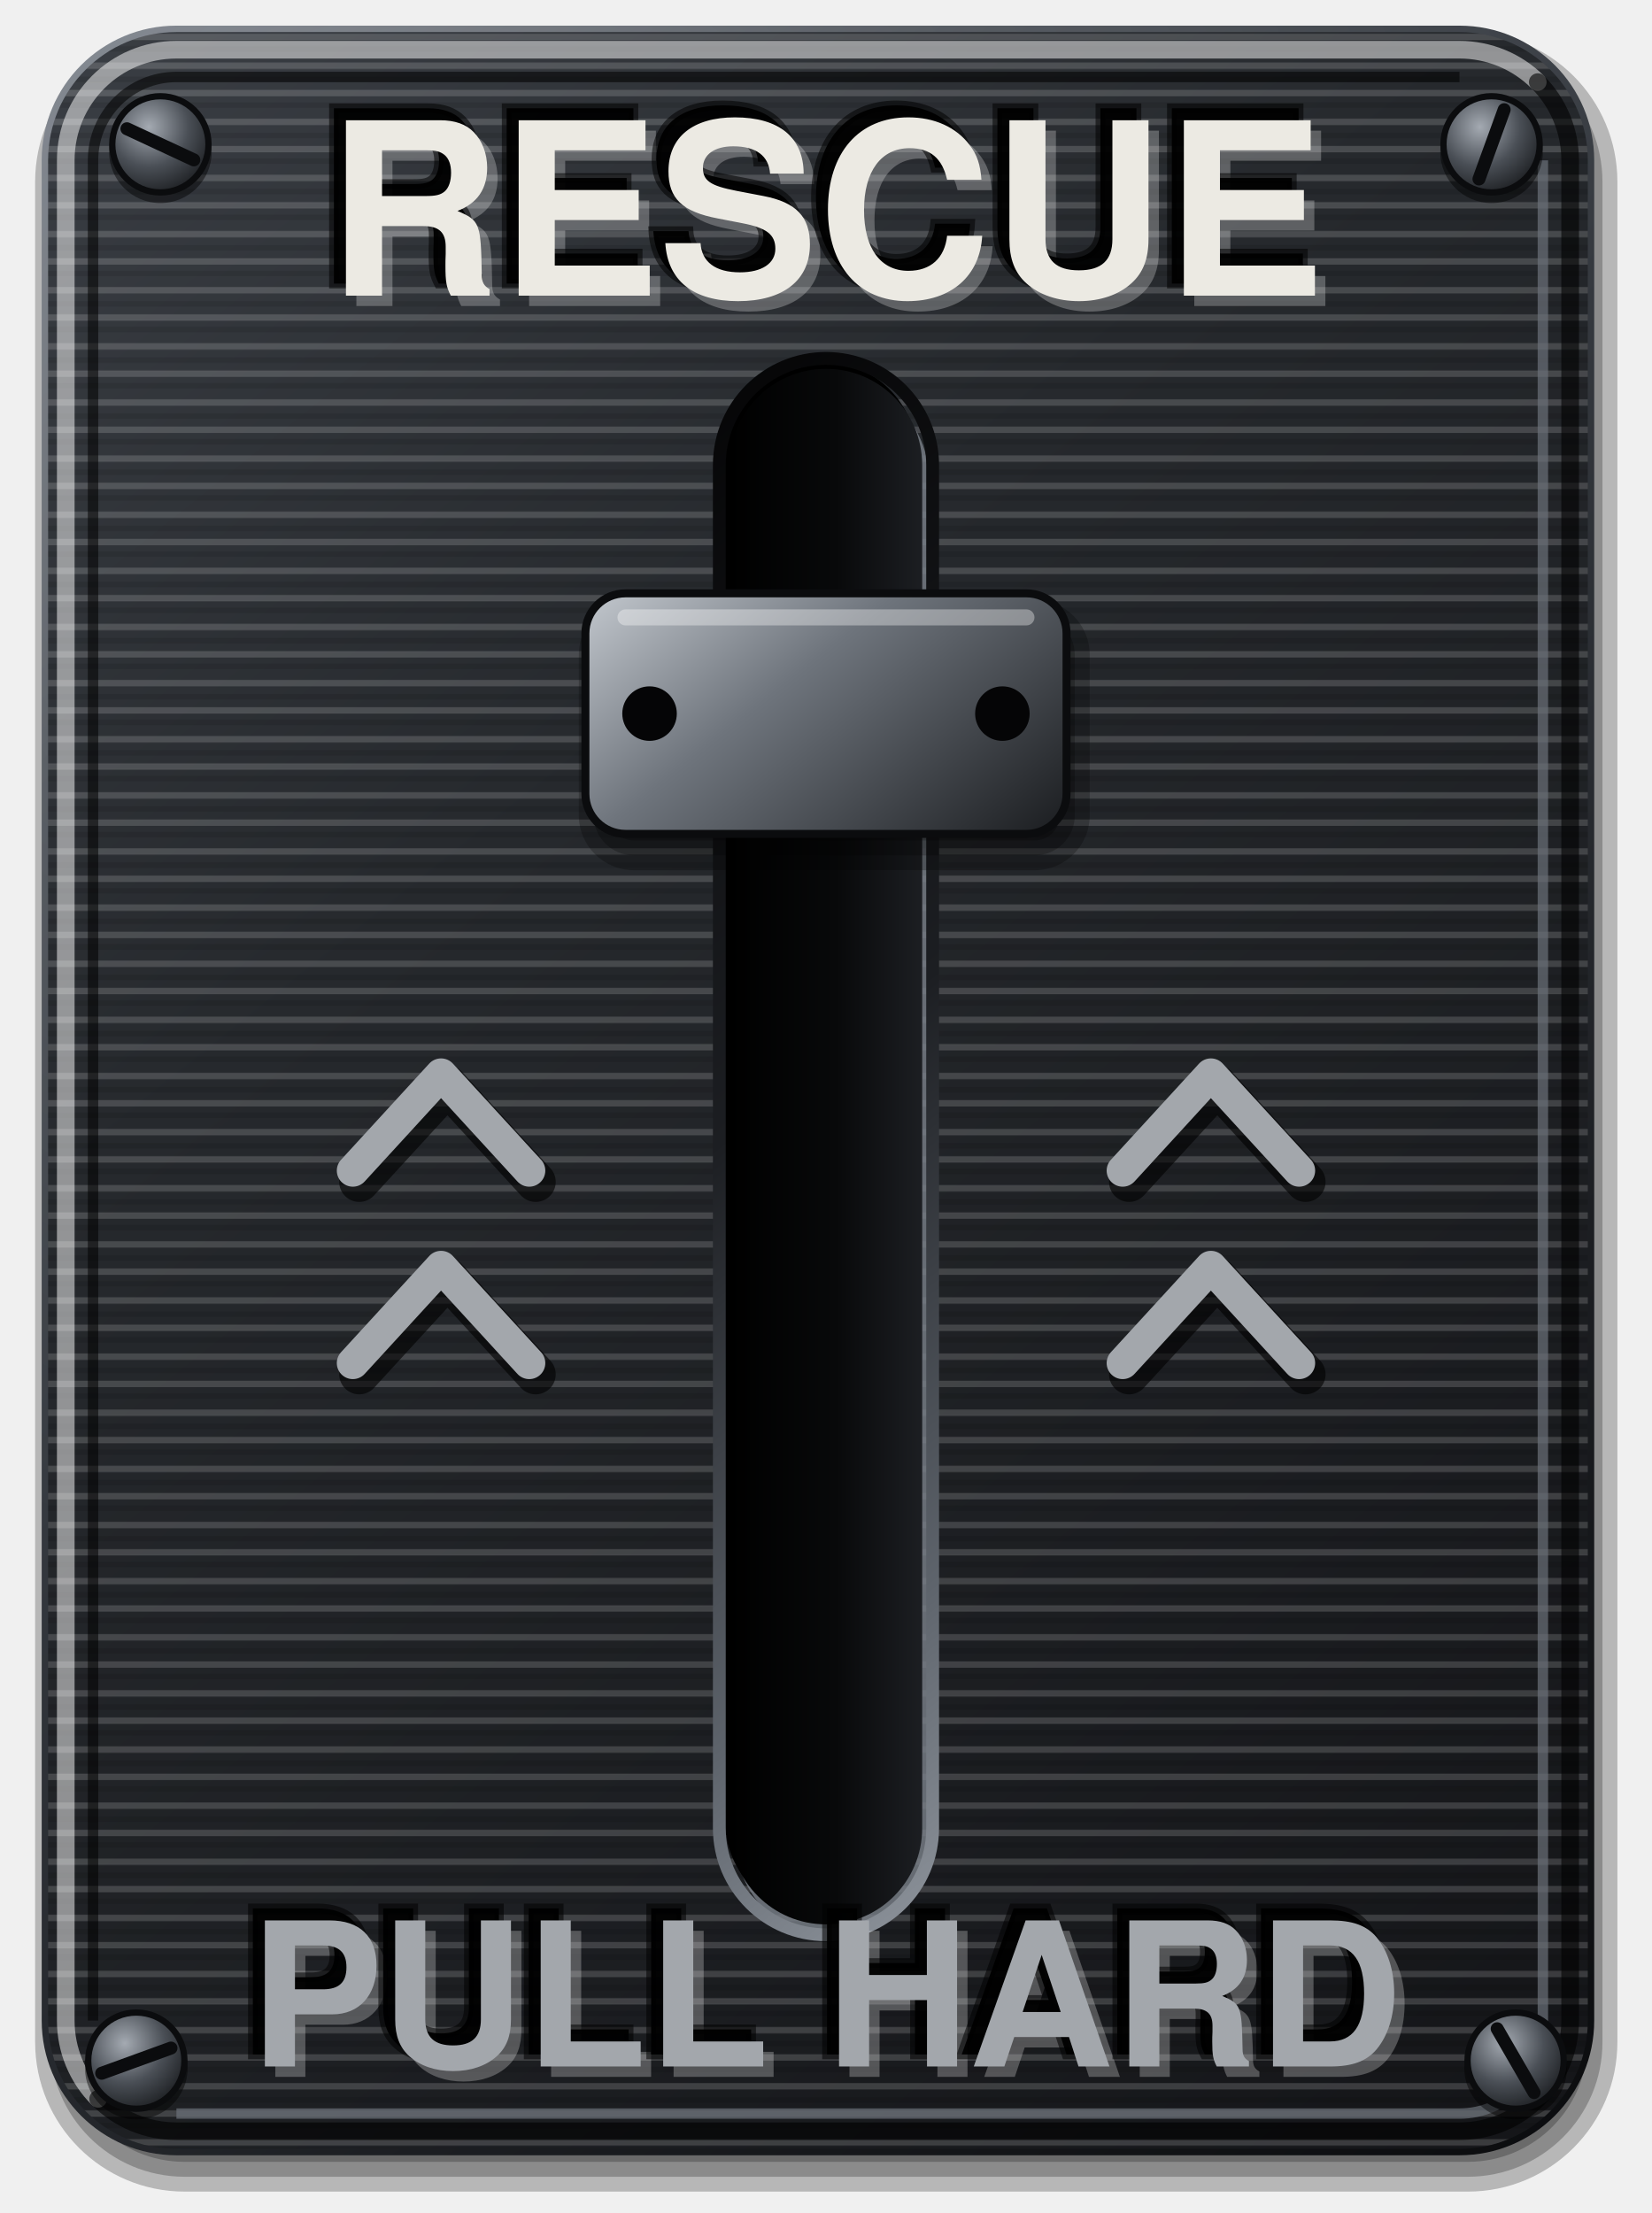
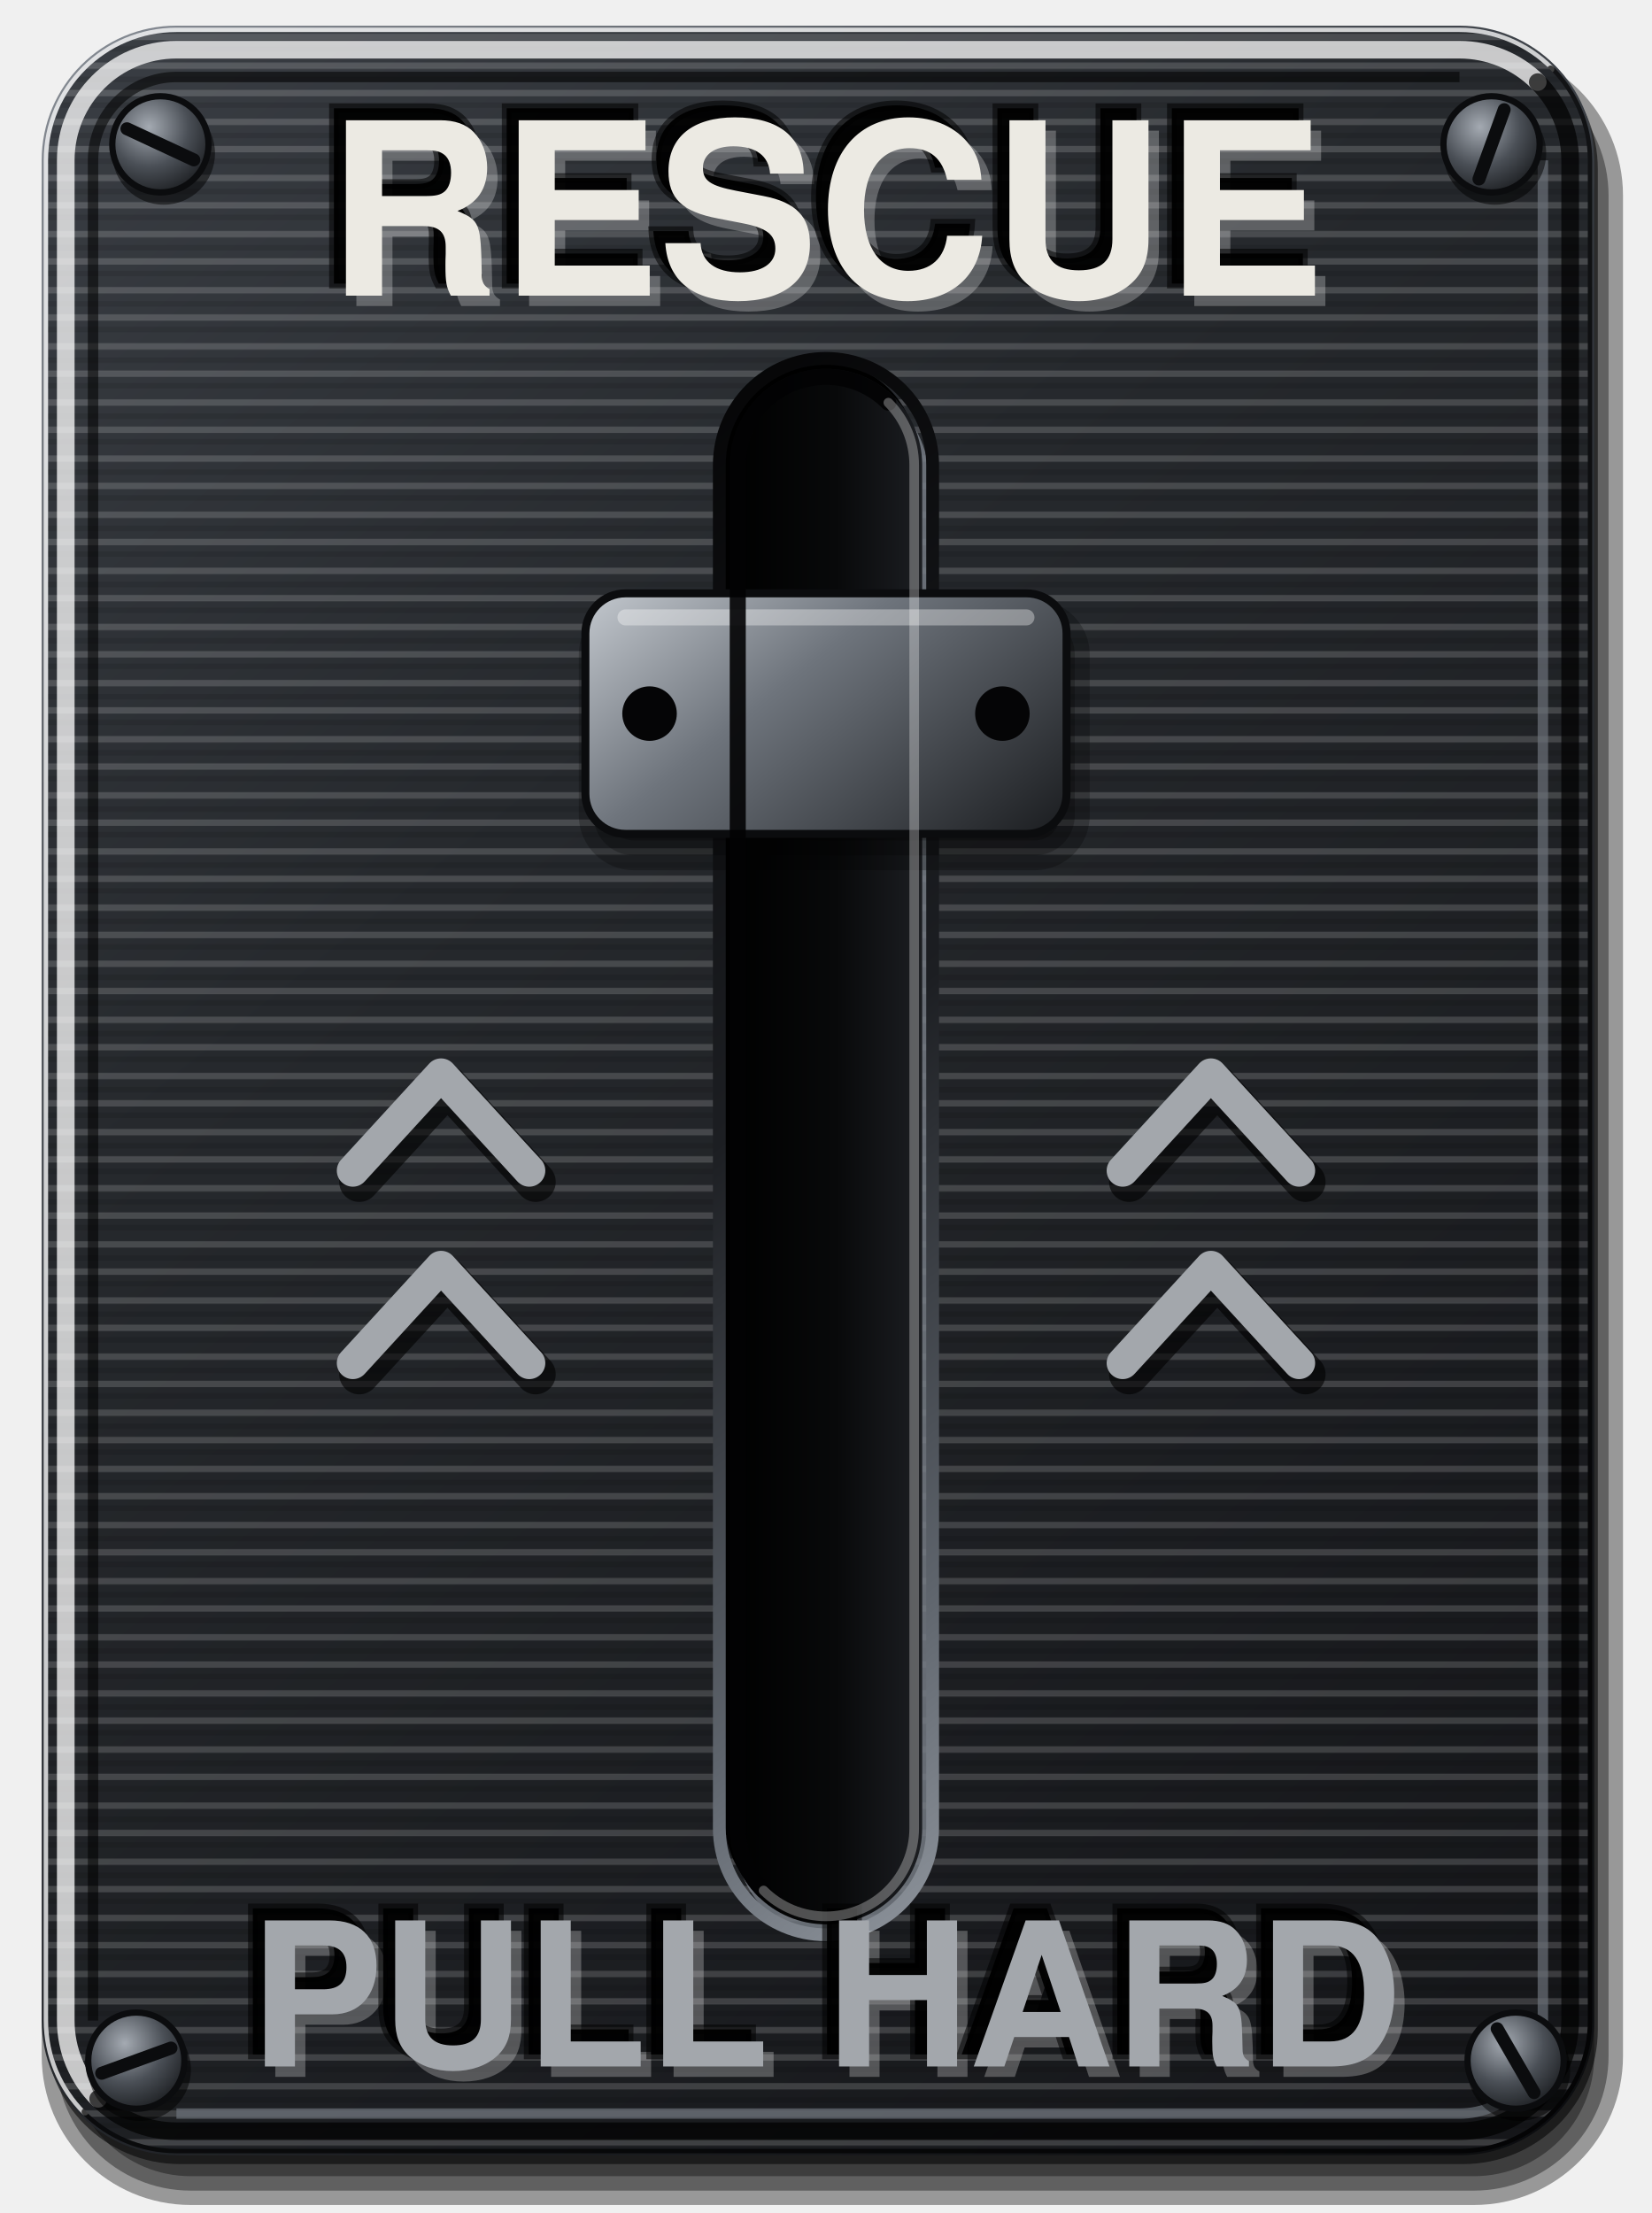
<svg xmlns="http://www.w3.org/2000/svg" viewBox="0 0 206 276" width="206" height="276">
  <defs>
    <linearGradient id="rg1" gradientUnits="userSpaceOnUse" x1="-0.56" y1="7.8" x2="204.56" y2="264.2">
      <stop offset="0" stop-color="#7C828B" />
      <stop offset="0.22" stop-color="#4C5158" />
      <stop offset="0.45" stop-color="#34383E" />
      <stop offset="0.72" stop-color="#1C1E22" />
      <stop offset="1" stop-color="#0B0C0E" />
    </linearGradient>
    <radialGradient id="sn2" gradientUnits="userSpaceOnUse" cx="55.54" cy="56.32" r="142.3">
      <stop offset="0" stop-color="#FFFFFF" stop-opacity="0.22" />
      <stop offset="0.5" stop-color="#FFFFFF" stop-opacity="0.07" />
      <stop offset="1" stop-color="#FFFFFF" stop-opacity="0" />
    </radialGradient>
    <linearGradient id="a3" gradientUnits="userSpaceOnUse" x1="0.15" y1="8.68" x2="203.85" y2="263.32">
      <stop offset="0" stop-color="#3A3E44" />
      <stop offset="0.35" stop-color="#26292D" />
      <stop offset="1" stop-color="#141518" />
    </linearGradient>
    <pattern id="bp" width="300" height="7" patternUnits="userSpaceOnUse">
      <path d="M0 1.2H300M0 4.6H300" stroke="#FFFFFF" stroke-opacity=".16" stroke-width=".8" />
      <path d="M0 2.9H300M0 6.1H300" stroke="#000000" stroke-opacity=".1" stroke-width=".7" />
    </pattern>
    <radialGradient id="e" cx="0.38" cy="0.32" r="0.75">
      <stop offset="0" stop-color="#A4AAB2" />
      <stop offset="0.55" stop-color="#4A4F56" />
      <stop offset="1" stop-color="#1A1C1F" />
    </radialGradient>
    <linearGradient id="b" x1="0" y1="0" x2="1" y2="0">
      <stop offset="0" stop-color="#000" />
      <stop offset="0.55" stop-color="#08090A" />
      <stop offset="1" stop-color="#1C1E22" />
    </linearGradient>
    <linearGradient id="rl4" gradientUnits="userSpaceOnUse" x1="49.86" y1="76.57" x2="156.14" y2="209.43">
      <stop offset="0" stop-color="#050506" />
      <stop offset="0.45" stop-color="#1C1E22" />
      <stop offset="0.8" stop-color="#5E646C" />
      <stop offset="1" stop-color="#8E949C" />
    </linearGradient>
    <linearGradient id="g5" gradientUnits="userSpaceOnUse" x1="83.98" y1="65.22" x2="122.02" y2="112.78">
      <stop offset="0" stop-color="#C3C8CE" />
      <stop offset="0.4" stop-color="#6E747C" />
      <stop offset="1" stop-color="#1A1C1F" />
    </linearGradient>
  </defs>
-   <rect x="4.38" y="4.02" width="197.31" height="269.31" rx="18.65" fill="#000000" fill-opacity="0.24" />
-   <rect x="6.23" y="5.88" width="193.6" height="265.6" rx="16.8" fill="#000000" fill-opacity="0.24" />
-   <rect x="8.08" y="7.73" width="189.89" height="261.89" rx="14.95" fill="#000000" fill-opacity="0.24" />
+   <rect x="5.2" y="5.81" width="197.19" height="269.19" rx="18.59" fill="#000000" fill-opacity="0.37" />
+   <rect x="6.99" y="7.61" width="193.6" height="265.6" rx="16.8" fill="#000000" fill-opacity="0.37" />
+   <rect x="8.79" y="9.4" width="190.01" height="262.01" rx="15.01" fill="#000000" fill-opacity="0.37" />
+   <rect x="5.65" y="4.3" width="193.6" height="265.6" rx="16.8" fill="#000000" fill-opacity="0.55" />
  <path d="M22 3.2H182A16.8 16.8 0 0 1 198.8 20V252A16.8 16.8 0 0 1 182 268.8H22A16.8 16.8 0 0 1 5.2 252V20A16.8 16.8 0 0 1 22 3.2ZM22 5.2H182A14.8 14.8 0 0 1 196.8 20V252A14.8 14.8 0 0 1 182 266.8H22A14.8 14.8 0 0 1 7.2 252V20A14.8 14.8 0 0 1 22 5.2Z" fill="url(#rg1)" fill-rule="evenodd" />
  <path d="M22 3.2H182A16.8 16.8 0 0 1 198.8 20V252A16.8 16.8 0 0 1 182 268.8H22A16.8 16.8 0 0 1 5.2 252V20A16.8 16.8 0 0 1 22 3.2ZM22 5.2H182A14.8 14.8 0 0 1 196.8 20V252A14.8 14.8 0 0 1 182 266.8H22A14.8 14.8 0 0 1 7.2 252V20A14.8 14.8 0 0 1 22 5.2Z" fill="url(#sn2)" fill-rule="evenodd" />
+   <path d="M10.62 263.38A16.1 16.1 0 0 1 5.9 252V20A16.1 16.1 0 0 1 22 3.9H182A16.1 16.1 0 0 1 193.38 8.62" fill="none" stroke="#FFFFFF" stroke-opacity="0.75" stroke-width="0.9" stroke-linecap="round" />
+   <path d="M193.38 8.62A16.1 16.1 0 0 1 198.1 20V252A16.1 16.1 0 0 1 182 268.1H22A16.1 16.1 0 0 1 10.62 263.38" fill="none" stroke="#000000" stroke-opacity="0.7" stroke-width="0.9" stroke-linecap="round" />
  <rect x="6" y="4" width="192" height="264" rx="16" fill="url(#a3)" />
  <rect x="6" y="4" width="192" height="264" rx="16" fill="url(#bp)" />
-   <path d="M12.24 261.76A13.8 13.8 0 0 1 8.2 252V20A13.8 13.8 0 0 1 22 6.2H182A13.8 13.8 0 0 1 191.76 10.24" fill="none" stroke="#FFFFFF" stroke-opacity="0.5" stroke-width="2.2" stroke-linecap="round" />
-   <path d="M191.76 10.24A13.8 13.8 0 0 1 195.8 20V252A13.8 13.8 0 0 1 182 265.8H22A13.8 13.8 0 0 1 12.24 261.76" fill="none" stroke="#000000" stroke-opacity="0.6" stroke-width="2.2" stroke-linecap="round" />
+   <path d="M12.24 261.76A13.8 13.8 0 0 1 8.2 252V20A13.8 13.8 0 0 1 22 6.2H182A13.8 13.8 0 0 1 191.76 10.24" fill="none" stroke="#FFFFFF" stroke-opacity="0.75" stroke-width="2.2" stroke-linecap="round" />
+   <path d="M191.76 10.24A13.8 13.8 0 0 1 195.8 20V252A13.8 13.8 0 0 1 182 265.8H22A13.8 13.8 0 0 1 12.24 261.76" fill="none" stroke="#000000" stroke-opacity="0.7" stroke-width="2.2" stroke-linecap="round" />
  <path d="M11.6 252V20A10.4 10.4 0 0 1 22 9.6H182" fill="none" stroke="#000" stroke-opacity="0.55" stroke-width="1.3" />
  <path d="M192.4 20V253.2A10.4 10.4 0 0 1 182 263.6H22" fill="none" stroke="#6B717A" stroke-opacity="0.7" stroke-width="1.3" />
-   <circle cx="20" cy="18.93" r="6.4" fill="#000000" fill-opacity="0.45" />
+   <circle cx="20.41" cy="19.13" r="6.4" fill="#000000" fill-opacity="0.5" />
  <circle cx="20" cy="18" r="6" fill="url(#e)" stroke="#0B0C0E" stroke-width="0.78" />
  <line x1="15.83" y1="16.06" x2="24.17" y2="19.94" stroke="#0B0C0E" stroke-width="1.62" stroke-linecap="round" />
-   <circle cx="186" cy="18.93" r="6.4" fill="#000000" fill-opacity="0.45" />
+   <circle cx="186.41" cy="19.13" r="6.4" fill="#000000" fill-opacity="0.5" />
  <circle cx="186" cy="18" r="6" fill="url(#e)" stroke="#0B0C0E" stroke-width="0.78" />
  <line x1="187.57" y1="13.68" x2="184.43" y2="22.32" stroke="#0B0C0E" stroke-width="1.62" stroke-linecap="round" />
-   <circle cx="17" cy="257.93" r="6.4" fill="#000000" fill-opacity="0.45" />
+   <circle cx="17.41" cy="258.13" r="6.4" fill="#000000" fill-opacity="0.5" />
  <circle cx="17" cy="257" r="6" fill="url(#e)" stroke="#0B0C0E" stroke-width="0.78" />
  <line x1="21.32" y1="255.43" x2="12.68" y2="258.57" stroke="#0B0C0E" stroke-width="1.62" stroke-linecap="round" />
-   <circle cx="189" cy="257.93" r="6.4" fill="#000000" fill-opacity="0.45" />
+   <circle cx="189.41" cy="258.13" r="6.4" fill="#000000" fill-opacity="0.5" />
  <circle cx="189" cy="257" r="6" fill="url(#e)" stroke="#0B0C0E" stroke-width="0.78" />
  <line x1="186.70" y1="253.02" x2="191.30" y2="260.98" stroke="#0B0C0E" stroke-width="1.62" stroke-linecap="round" />
  <rect x="91.8" y="47.6" width="24" height="194" rx="12" fill="#7A8088" fill-opacity="0.8" />
  <rect x="90.4" y="45" width="24" height="194" rx="12" fill="#000" />
  <rect x="91" y="46" width="24" height="194" rx="12" fill="url(#b)" />
  <rect x="89.7" y="44.7" width="26.6" height="196.6" rx="13.3" fill="none" stroke="url(#rl4)" stroke-width="1.6" />
  <path d="M44 146L55 134L66 146" fill="none" stroke="#000" stroke-opacity="0.6" stroke-width="5" stroke-linecap="round" stroke-linejoin="round" transform="translate(0.8 1.4)" />
  <path d="M44 146L55 134L66 146" fill="none" stroke="#A3A7AC" stroke-width="4" stroke-linecap="round" stroke-linejoin="round" />
  <path d="M140 146L151 134L162 146" fill="none" stroke="#000" stroke-opacity="0.6" stroke-width="5" stroke-linecap="round" stroke-linejoin="round" transform="translate(0.8 1.4)" />
  <path d="M140 146L151 134L162 146" fill="none" stroke="#A3A7AC" stroke-width="4" stroke-linecap="round" stroke-linejoin="round" />
  <path d="M44 170L55 158L66 170" fill="none" stroke="#000" stroke-opacity="0.6" stroke-width="5" stroke-linecap="round" stroke-linejoin="round" transform="translate(0.8 1.4)" />
  <path d="M44 170L55 158L66 170" fill="none" stroke="#A3A7AC" stroke-width="4" stroke-linecap="round" stroke-linejoin="round" />
  <path d="M140 170L151 158L162 170" fill="none" stroke="#000" stroke-opacity="0.6" stroke-width="5" stroke-linecap="round" stroke-linejoin="round" transform="translate(0.8 1.4)" />
  <path d="M140 170L151 158L162 170" fill="none" stroke="#A3A7AC" stroke-width="4" stroke-linecap="round" stroke-linejoin="round" />
  <rect x="72.18" y="74.82" width="63.71" height="33.71" rx="6.85" fill="#000000" fill-opacity="0.24" />
  <rect x="74.03" y="76.68" width="60" height="30" rx="5" fill="#000000" fill-opacity="0.24" />
  <rect x="75.88" y="78.53" width="56.29" height="26.29" rx="3.15" fill="#000000" fill-opacity="0.24" />
  <rect x="73" y="74" width="60" height="30" rx="5" fill="url(#g5)" stroke="#0B0C0E" stroke-width="1" />
  <rect x="77" y="76" width="52" height="2" rx="1" fill="#FFFFFF" fill-opacity="0.35" />
  <circle cx="81" cy="89.0" r="3.4" fill="#050506" />
  <circle cx="125" cy="89.0" r="3.4" fill="#050506" />
  <text data-decor="" x="104.3" y="31.3" font-size="30" font-family="Helvetica, Arial, sans-serif" font-weight="bold" text-anchor="middle" dominant-baseline="central" fill="#FFFFFF" fill-opacity="0.26">RESCUE</text>
  <text data-decor="" x="101.5" y="28.5" font-size="30" font-family="Helvetica, Arial, sans-serif" font-weight="bold" text-anchor="middle" dominant-baseline="central" fill="#000" fill-opacity="0.95" stroke="#000" stroke-opacity="0.55" stroke-width="1.2">RESCUE</text>
  <text x="103" y="30" font-size="30" font-family="Helvetica, Arial, sans-serif" font-weight="bold" fill="#ECEAE3" text-anchor="middle" dominant-baseline="central">RESCUE</text>
  <text data-decor="" x="104.3" y="253.3" font-size="25" font-family="Helvetica, Arial, sans-serif" font-weight="bold" text-anchor="middle" dominant-baseline="central" textLength="132" lengthAdjust="spacingAndGlyphs" fill="#FFFFFF" fill-opacity="0.26">PULL HARD</text>
  <text data-decor="" x="101.5" y="250.5" font-size="25" font-family="Helvetica, Arial, sans-serif" font-weight="bold" text-anchor="middle" dominant-baseline="central" textLength="132" lengthAdjust="spacingAndGlyphs" fill="#000" fill-opacity="0.95" stroke="#000" stroke-opacity="0.55" stroke-width="1.2">PULL HARD</text>
  <text x="103" y="252" font-size="25" font-family="Helvetica, Arial, sans-serif" font-weight="bold" fill="#A3A7AC" text-anchor="middle" dominant-baseline="central" textLength="132" lengthAdjust="spacingAndGlyphs">PULL HARD</text>
+   <path d="M95.22 235.78A11 11 0 0 1 92 228V58A11 11 0 0 1 103 47H103A11 11 0 0 1 110.78 50.22" fill="none" stroke="#030304" stroke-opacity="0.9" stroke-width="2" stroke-linecap="round" />
+   <path d="M110.78 50.22A11 11 0 0 1 114 58V228A11 11 0 0 1 103 239H103A11 11 0 0 1 95.22 235.78" fill="none" stroke="#FFFFFF" stroke-opacity="0.3" stroke-width="1.2" stroke-linecap="round" />
</svg>
